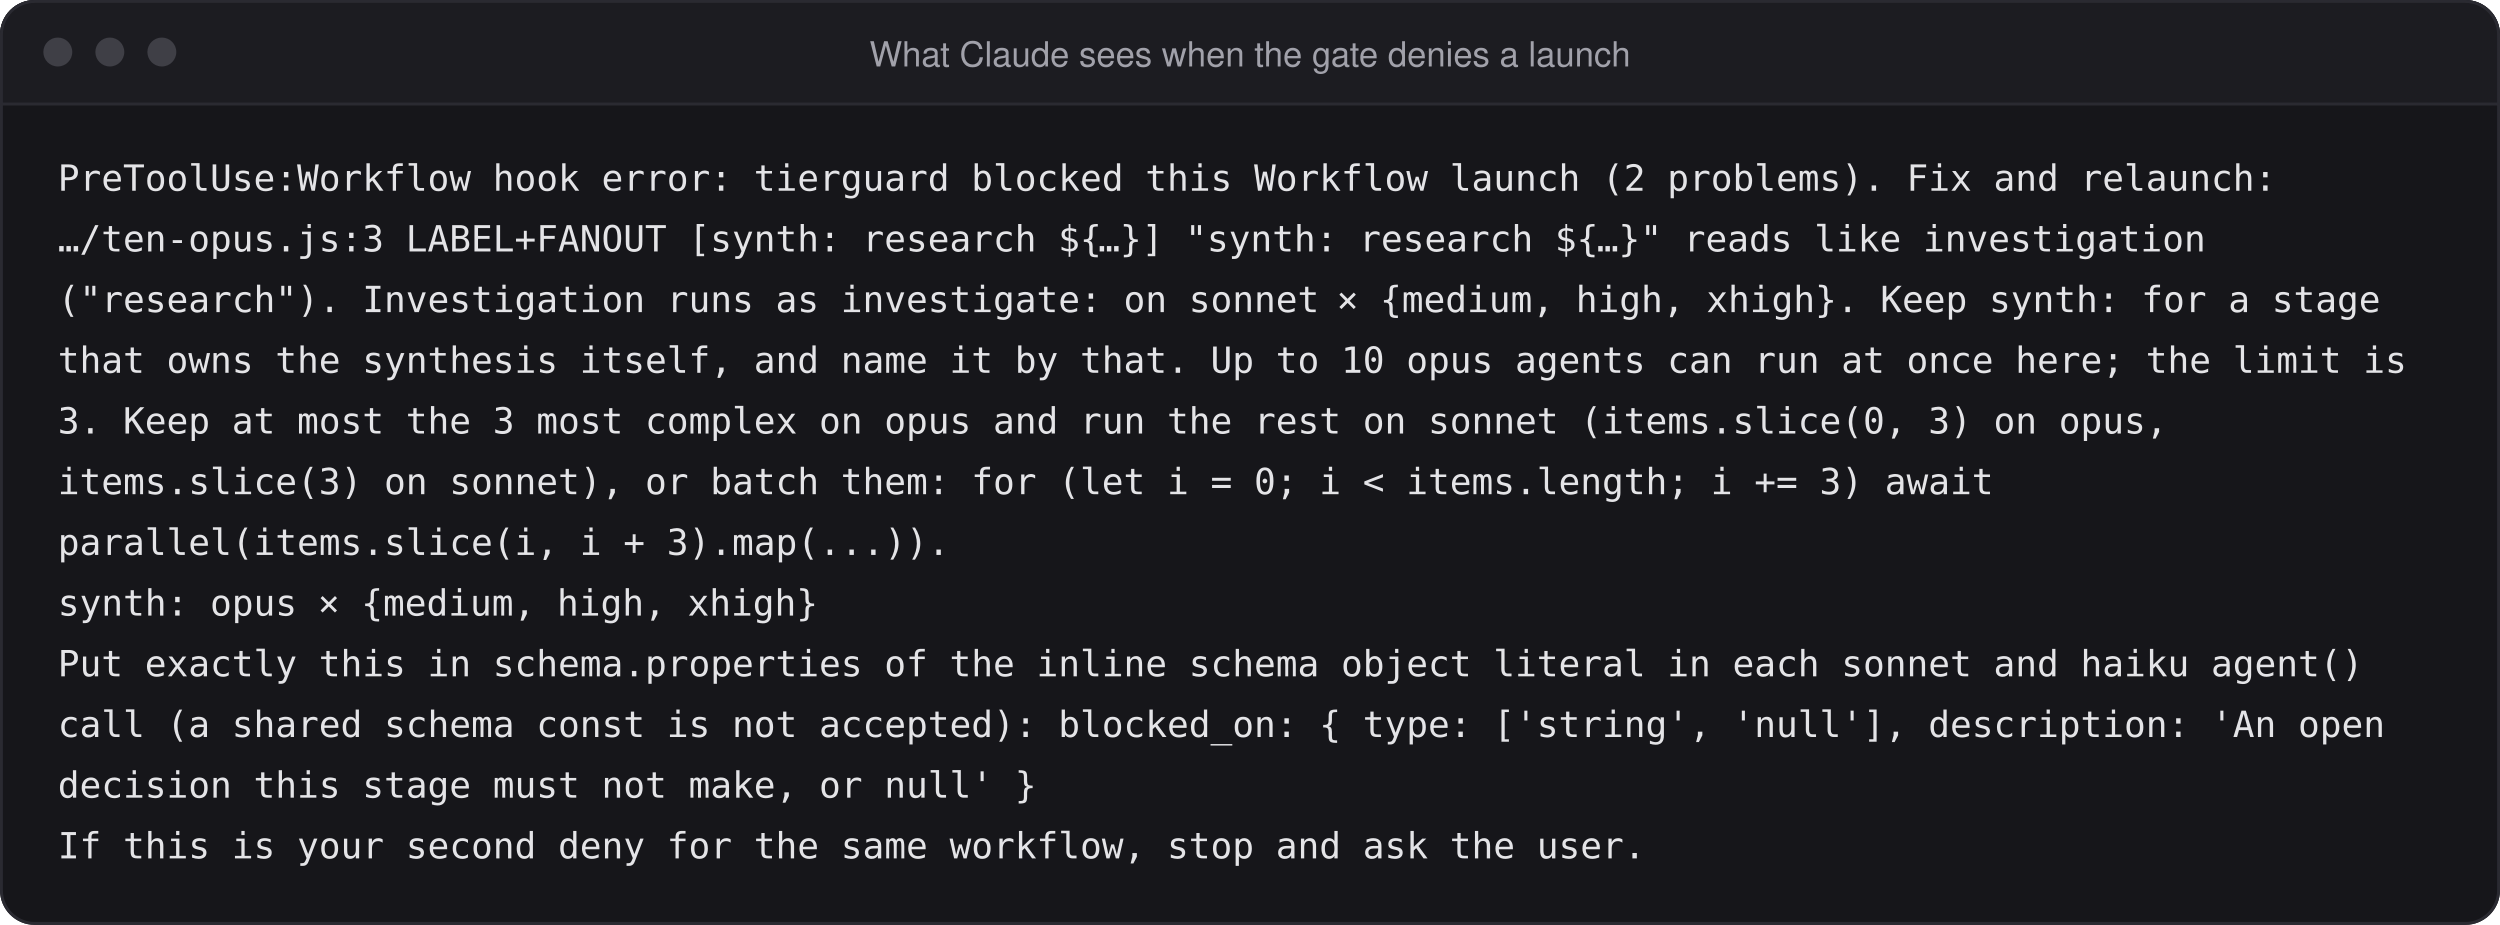
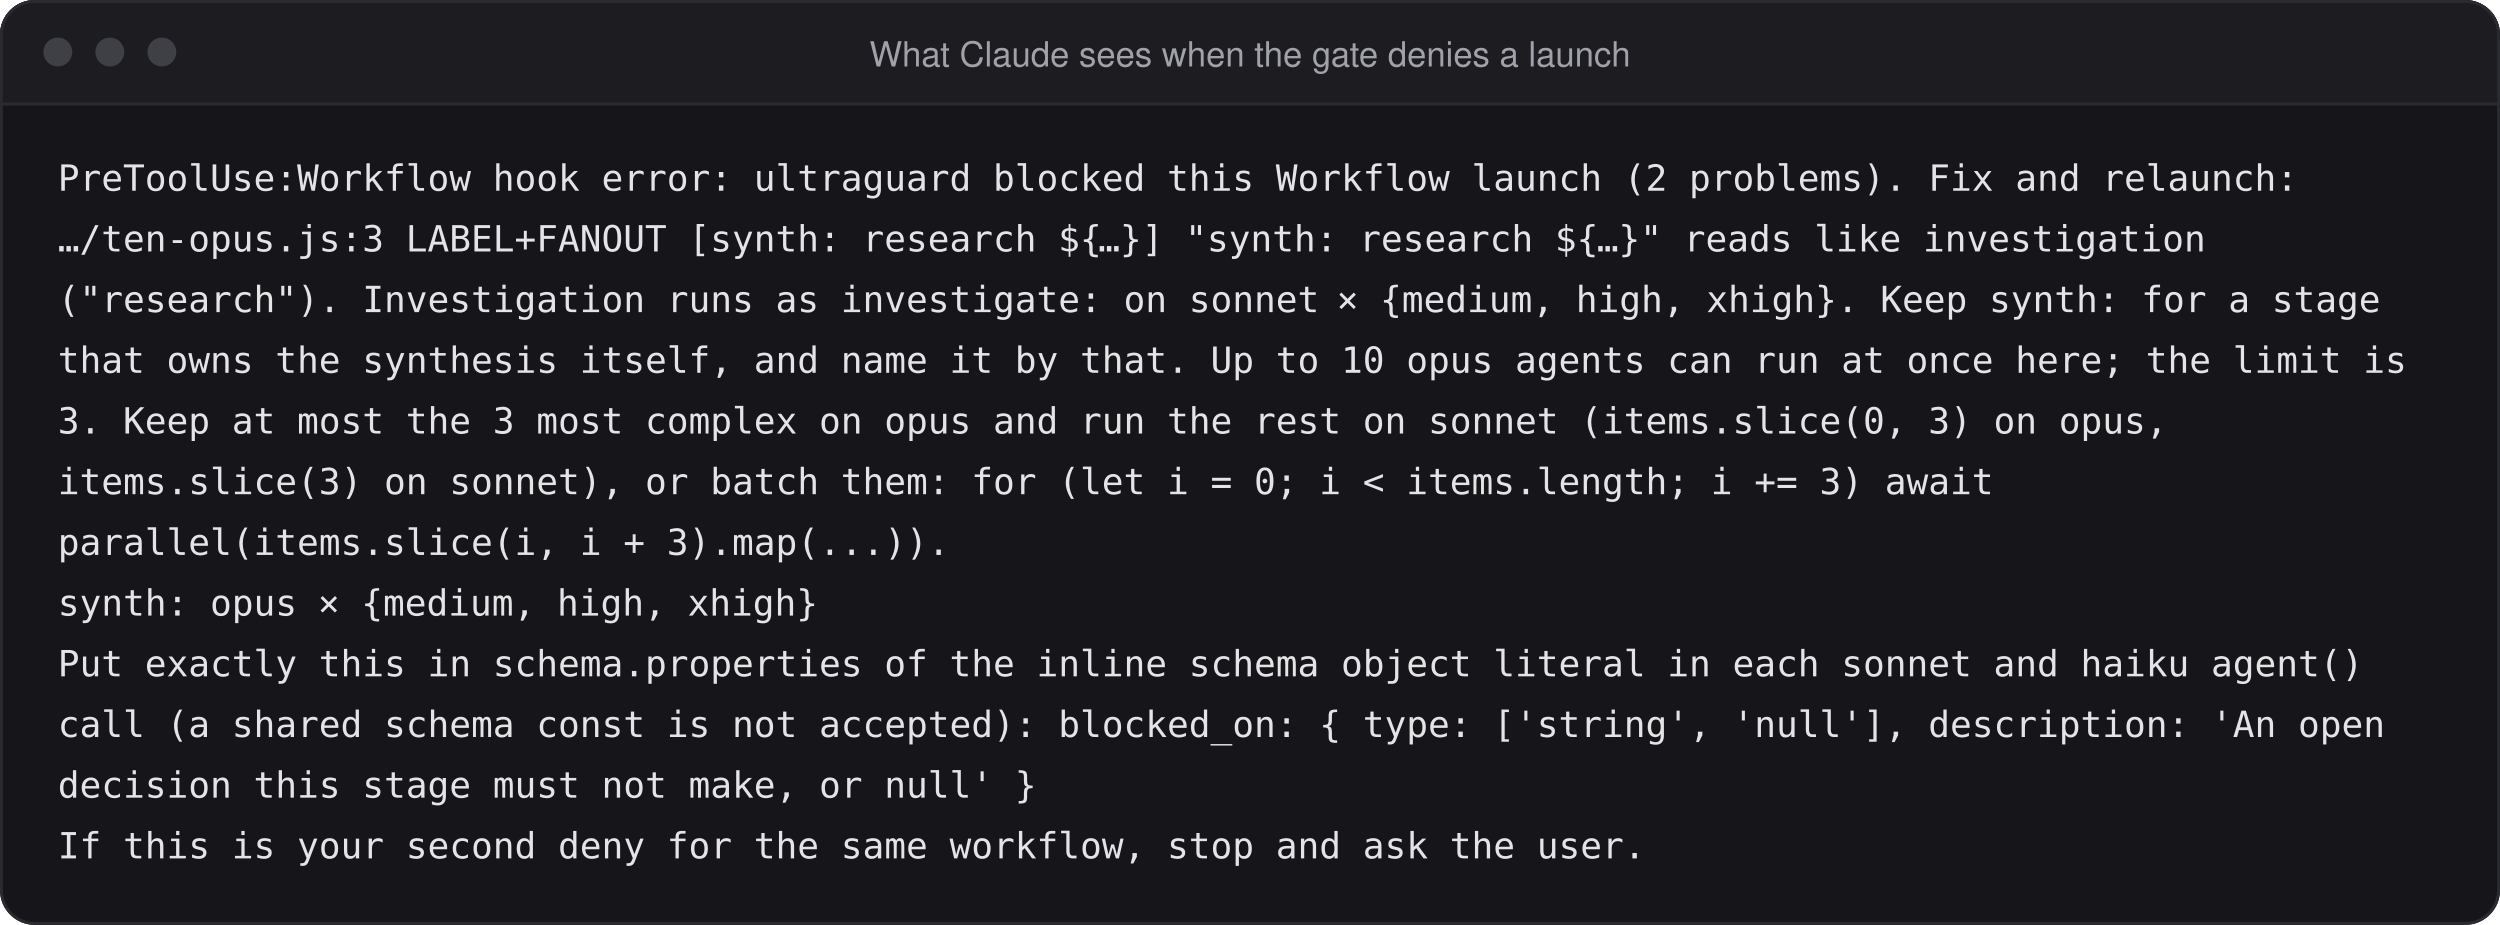
<svg xmlns="http://www.w3.org/2000/svg" viewBox="0 0 865 320" width="865" height="320" role="img" aria-label="What Claude sees when the gate denies a launch">
  <rect width="865" height="320" rx="12" fill="#16161a" />
  <path d="M0 12a12 12 0 0 1 12-12h841a12 12 0 0 1 12 12v24H0z" fill="#1c1c21" />
  <rect x="0.5" y="0.5" width="864" height="319" rx="11.5" fill="none" stroke="#2a2a31" />
  <path d="M0 36h865" stroke="#2a2a31" />
  <circle cx="20" cy="18" r="5" fill="#3f3f46" />
  <circle cx="38" cy="18" r="5" fill="#3f3f46" />
  <circle cx="56" cy="18" r="5" fill="#3f3f46" />
  <text x="432.5" y="23" text-anchor="middle" font-family="-apple-system, 'Segoe UI', Helvetica, Arial, sans-serif" font-size="12" fill="#a1a1aa">What Claude sees when the gate denies a launch</text>
  <g font-family="ui-monospace, SFMono-Regular, Menlo, Consolas, 'DejaVu Sans Mono', monospace" font-size="12.5">
-     <text x="20.00" y="66.00" fill="#e4e4e7" textLength="765.00">PreToolUse:Workflow hook error: tierguard blocked this Workflow launch (2 problems). Fix and relaunch:</text>
+     <text x="20.00" y="66.00" fill="#e4e4e7" textLength="772.50">PreToolUse:Workflow hook error: ultraguard blocked this Workflow launch (2 problems). Fix and relaunch:</text>
    <text x="20.00" y="87.00" fill="#e4e4e7">…</text>
    <text x="27.50" y="87.00" fill="#e4e4e7" textLength="352.50">/ten-opus.js:3 LABEL+FANOUT [synth: research ${</text>
    <text x="380.00" y="87.00" fill="#e4e4e7">…</text>
    <text x="387.50" y="87.00" fill="#e4e4e7" textLength="165.00">}] "synth: research ${</text>
    <text x="552.50" y="87.00" fill="#e4e4e7">…</text>
    <text x="560.00" y="87.00" fill="#e4e4e7" textLength="202.50">}" reads like investigation</text>
    <text x="20.00" y="108.00" fill="#e4e4e7" textLength="435.00">("research"). Investigation runs as investigate: on sonnet</text>
    <text x="462.50" y="108.00" fill="#e4e4e7">×</text>
    <text x="477.50" y="108.00" fill="#e4e4e7" textLength="345.00">{medium, high, xhigh}. Keep synth: for a stage</text>
    <text x="20.00" y="129.00" fill="#e4e4e7" textLength="810.00">that owns the synthesis itself, and name it by that. Up to 10 opus agents can run at once here; the limit is</text>
    <text x="20.00" y="150.00" fill="#e4e4e7" textLength="727.50">3. Keep at most the 3 most complex on opus and run the rest on sonnet (items.slice(0, 3) on opus,</text>
    <text x="20.00" y="171.00" fill="#e4e4e7" textLength="667.50">items.slice(3) on sonnet), or batch them: for (let i = 0; i &lt; items.length; i += 3) await</text>
    <text x="20.00" y="192.00" fill="#e4e4e7" textLength="307.50">parallel(items.slice(i, i + 3).map(...)).</text>
    <text x="20.00" y="213.00" fill="#e4e4e7" textLength="82.50">synth: opus</text>
    <text x="110.00" y="213.00" fill="#e4e4e7">×</text>
    <text x="125.00" y="213.00" fill="#e4e4e7" textLength="157.50">{medium, high, xhigh}</text>
    <text x="20.00" y="234.00" fill="#e4e4e7" textLength="795.00">Put exactly this in schema.properties of the inline schema object literal in each sonnet and haiku agent()</text>
    <text x="20.00" y="255.00" fill="#e4e4e7" textLength="802.50">call (a shared schema const is not accepted): blocked_on: { type: ['string', 'null'], description: 'An open</text>
    <text x="20.00" y="276.00" fill="#e4e4e7" textLength="337.50">decision this stage must not make, or null' }</text>
    <text x="20.00" y="297.00" fill="#e4e4e7" textLength="547.50">If this is your second deny for the same workflow, stop and ask the user.</text>
  </g>
</svg>
